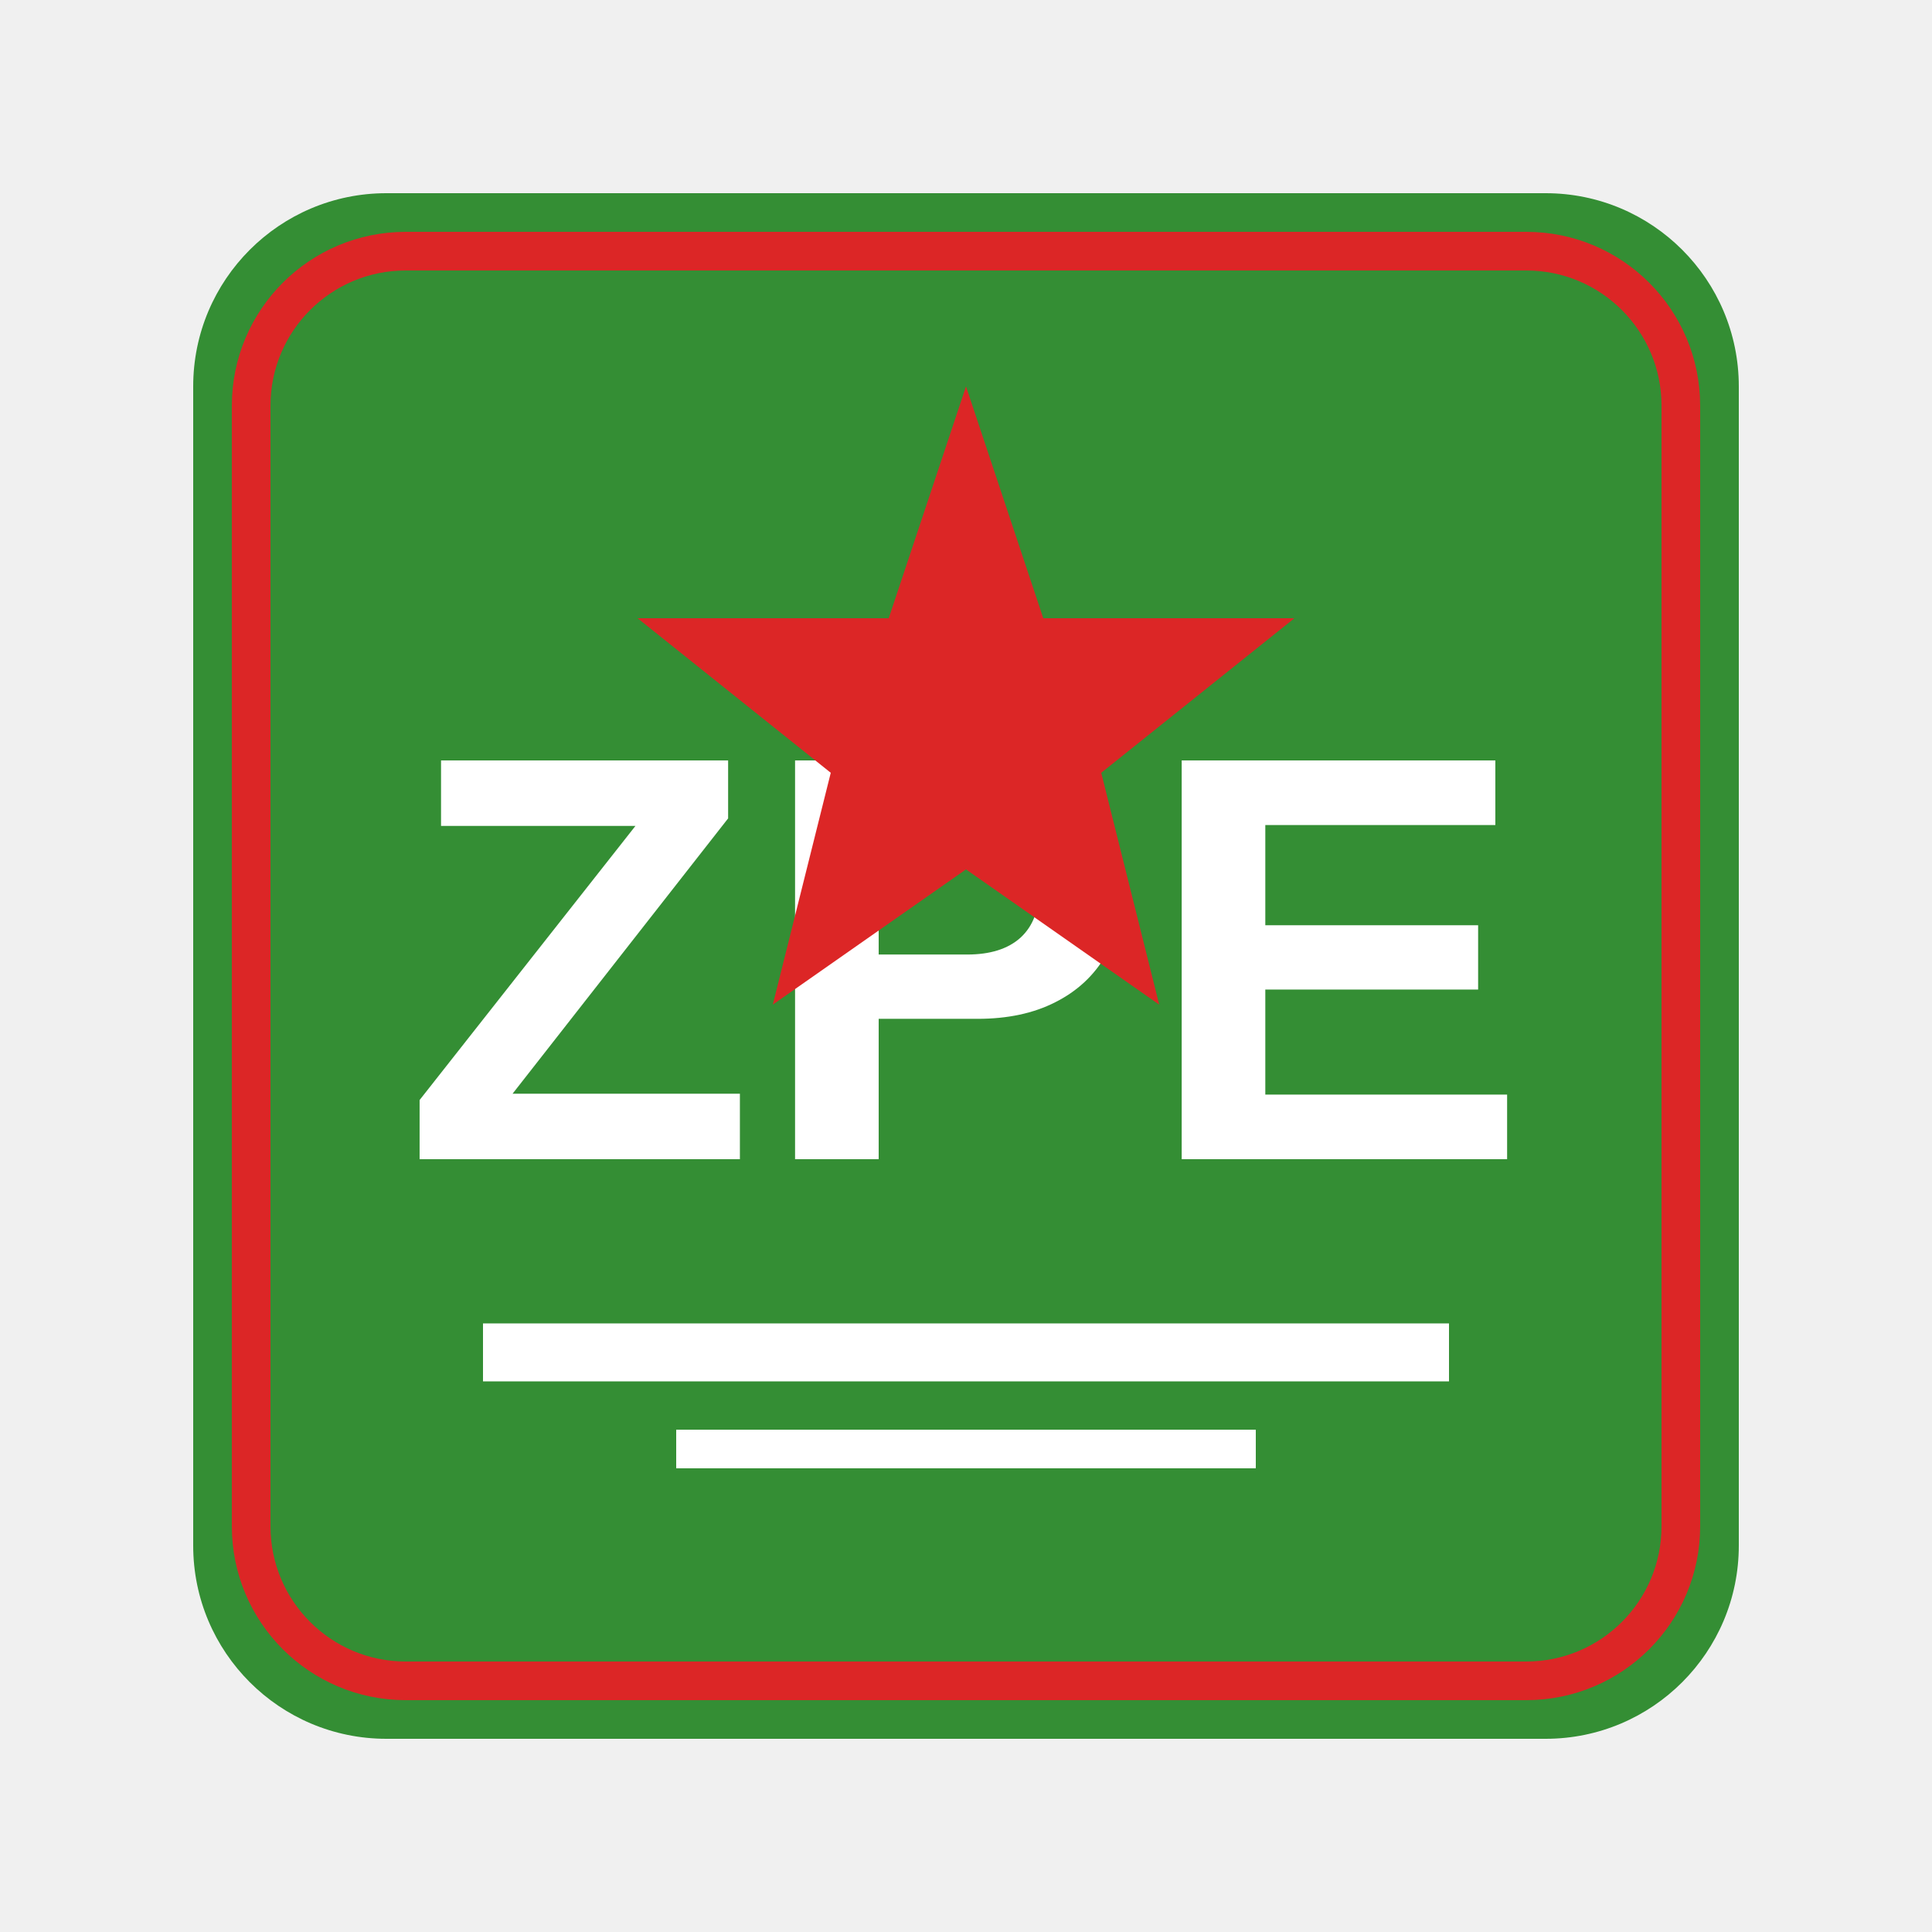
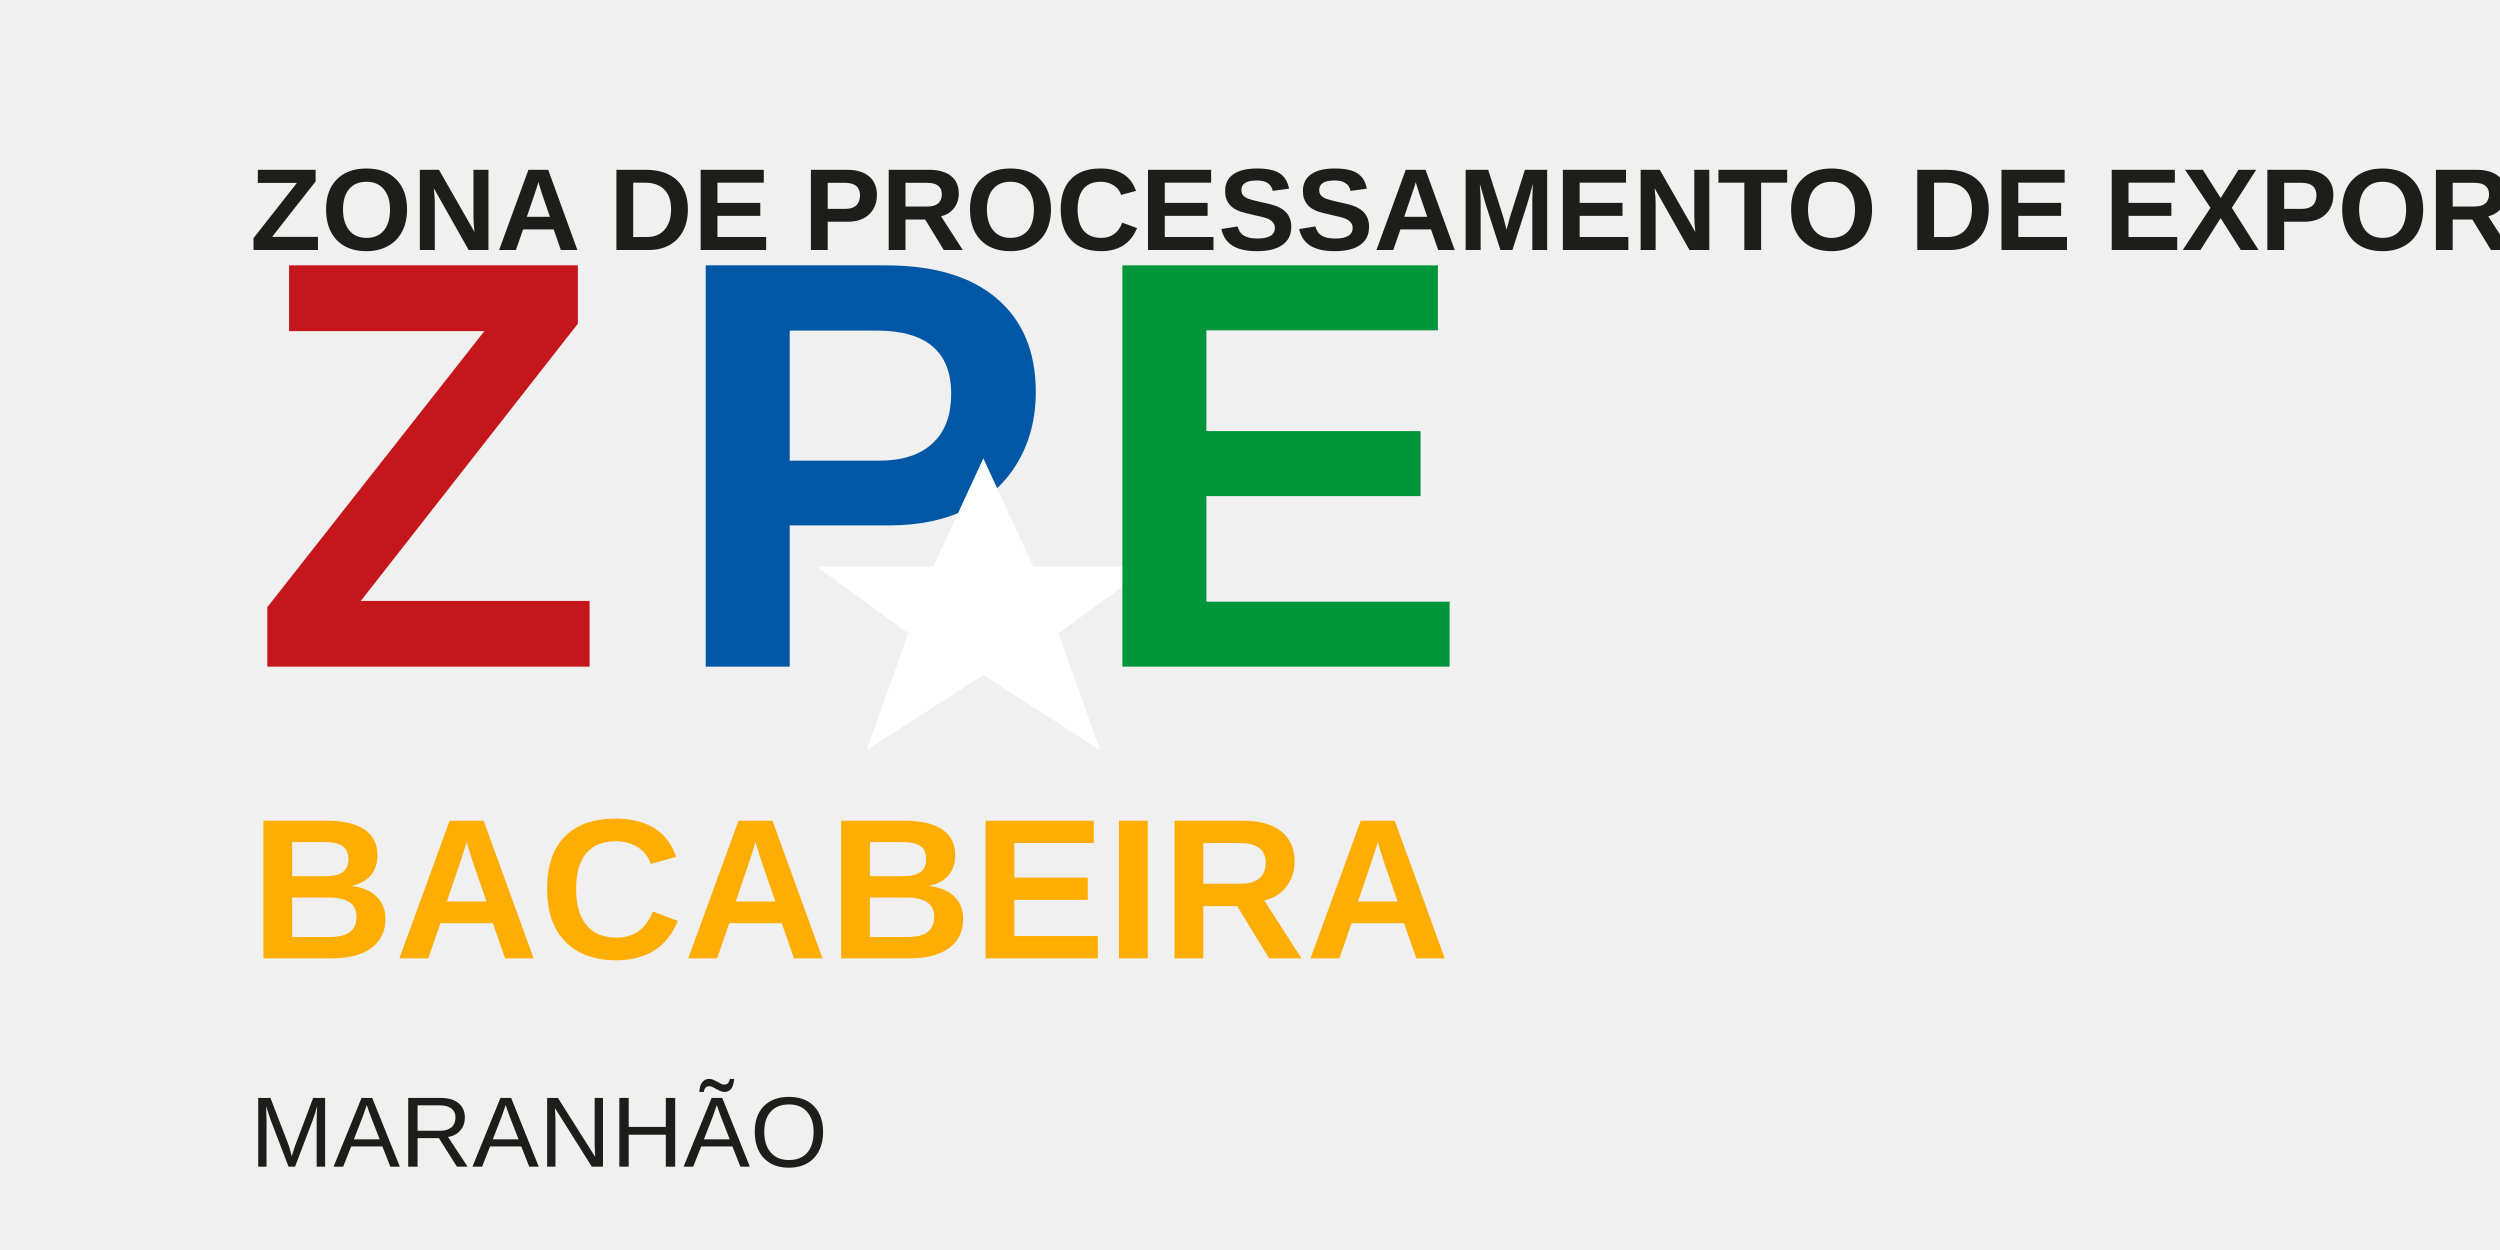
- <svg xmlns="http://www.w3.org/2000/svg" viewBox="0 0 100 100" width="100" height="100">
-   <rect x="10" y="10" width="80" height="80" rx="10" fill="#348e34" />
-   <rect x="13" y="13" width="74" height="74" rx="8" fill="none" stroke="#dc2626" stroke-width="2" />
-   <text x="50" y="60" font-family="Arial" font-size="30" font-weight="bold" text-anchor="middle" fill="white">ZPE</text>
-   <polygon points="50,20 54,32 67,32 57,40 60,52 50,45 40,52 43,40 33,32 46,32" fill="#dc2626" />
-   <path d="M25 70 L75 70" stroke="white" stroke-width="3" />
-   <path d="M35 75 L65 75" stroke="white" stroke-width="2" />
+ <svg xmlns="http://www.w3.org/2000/svg" viewBox="0 0 300 150" width="300" height="150">
+   <text x="30" y="80" font-family="Arial" font-size="70" font-weight="bold" fill="#C5161C">Z</text>
+   <text x="80" y="80" font-family="Arial" font-size="70" font-weight="bold" fill="#0057A6">P</text>
+   <polygon points="118,55 124,68 138,68 127,76 132,90 118,81 104,90 109,76 98,68 112,68" fill="#FFFFFF" />
+   <text x="130" y="80" font-family="Arial" font-size="70" font-weight="bold" fill="#009639">E</text>
+   <text x="30" y="115" font-family="Arial" font-size="24" font-weight="bold" fill="#FFAD00">BACABEIRA</text>
+   <text x="30" y="30" font-family="Arial" font-size="14" font-weight="bold" fill="#1D1D1B">ZONA DE PROCESSAMENTO DE EXPORTAÇÃO</text>
+   <text x="30" y="140" font-family="Arial" font-size="12" fill="#1D1D1B">MARANHÃO</text>
</svg>
